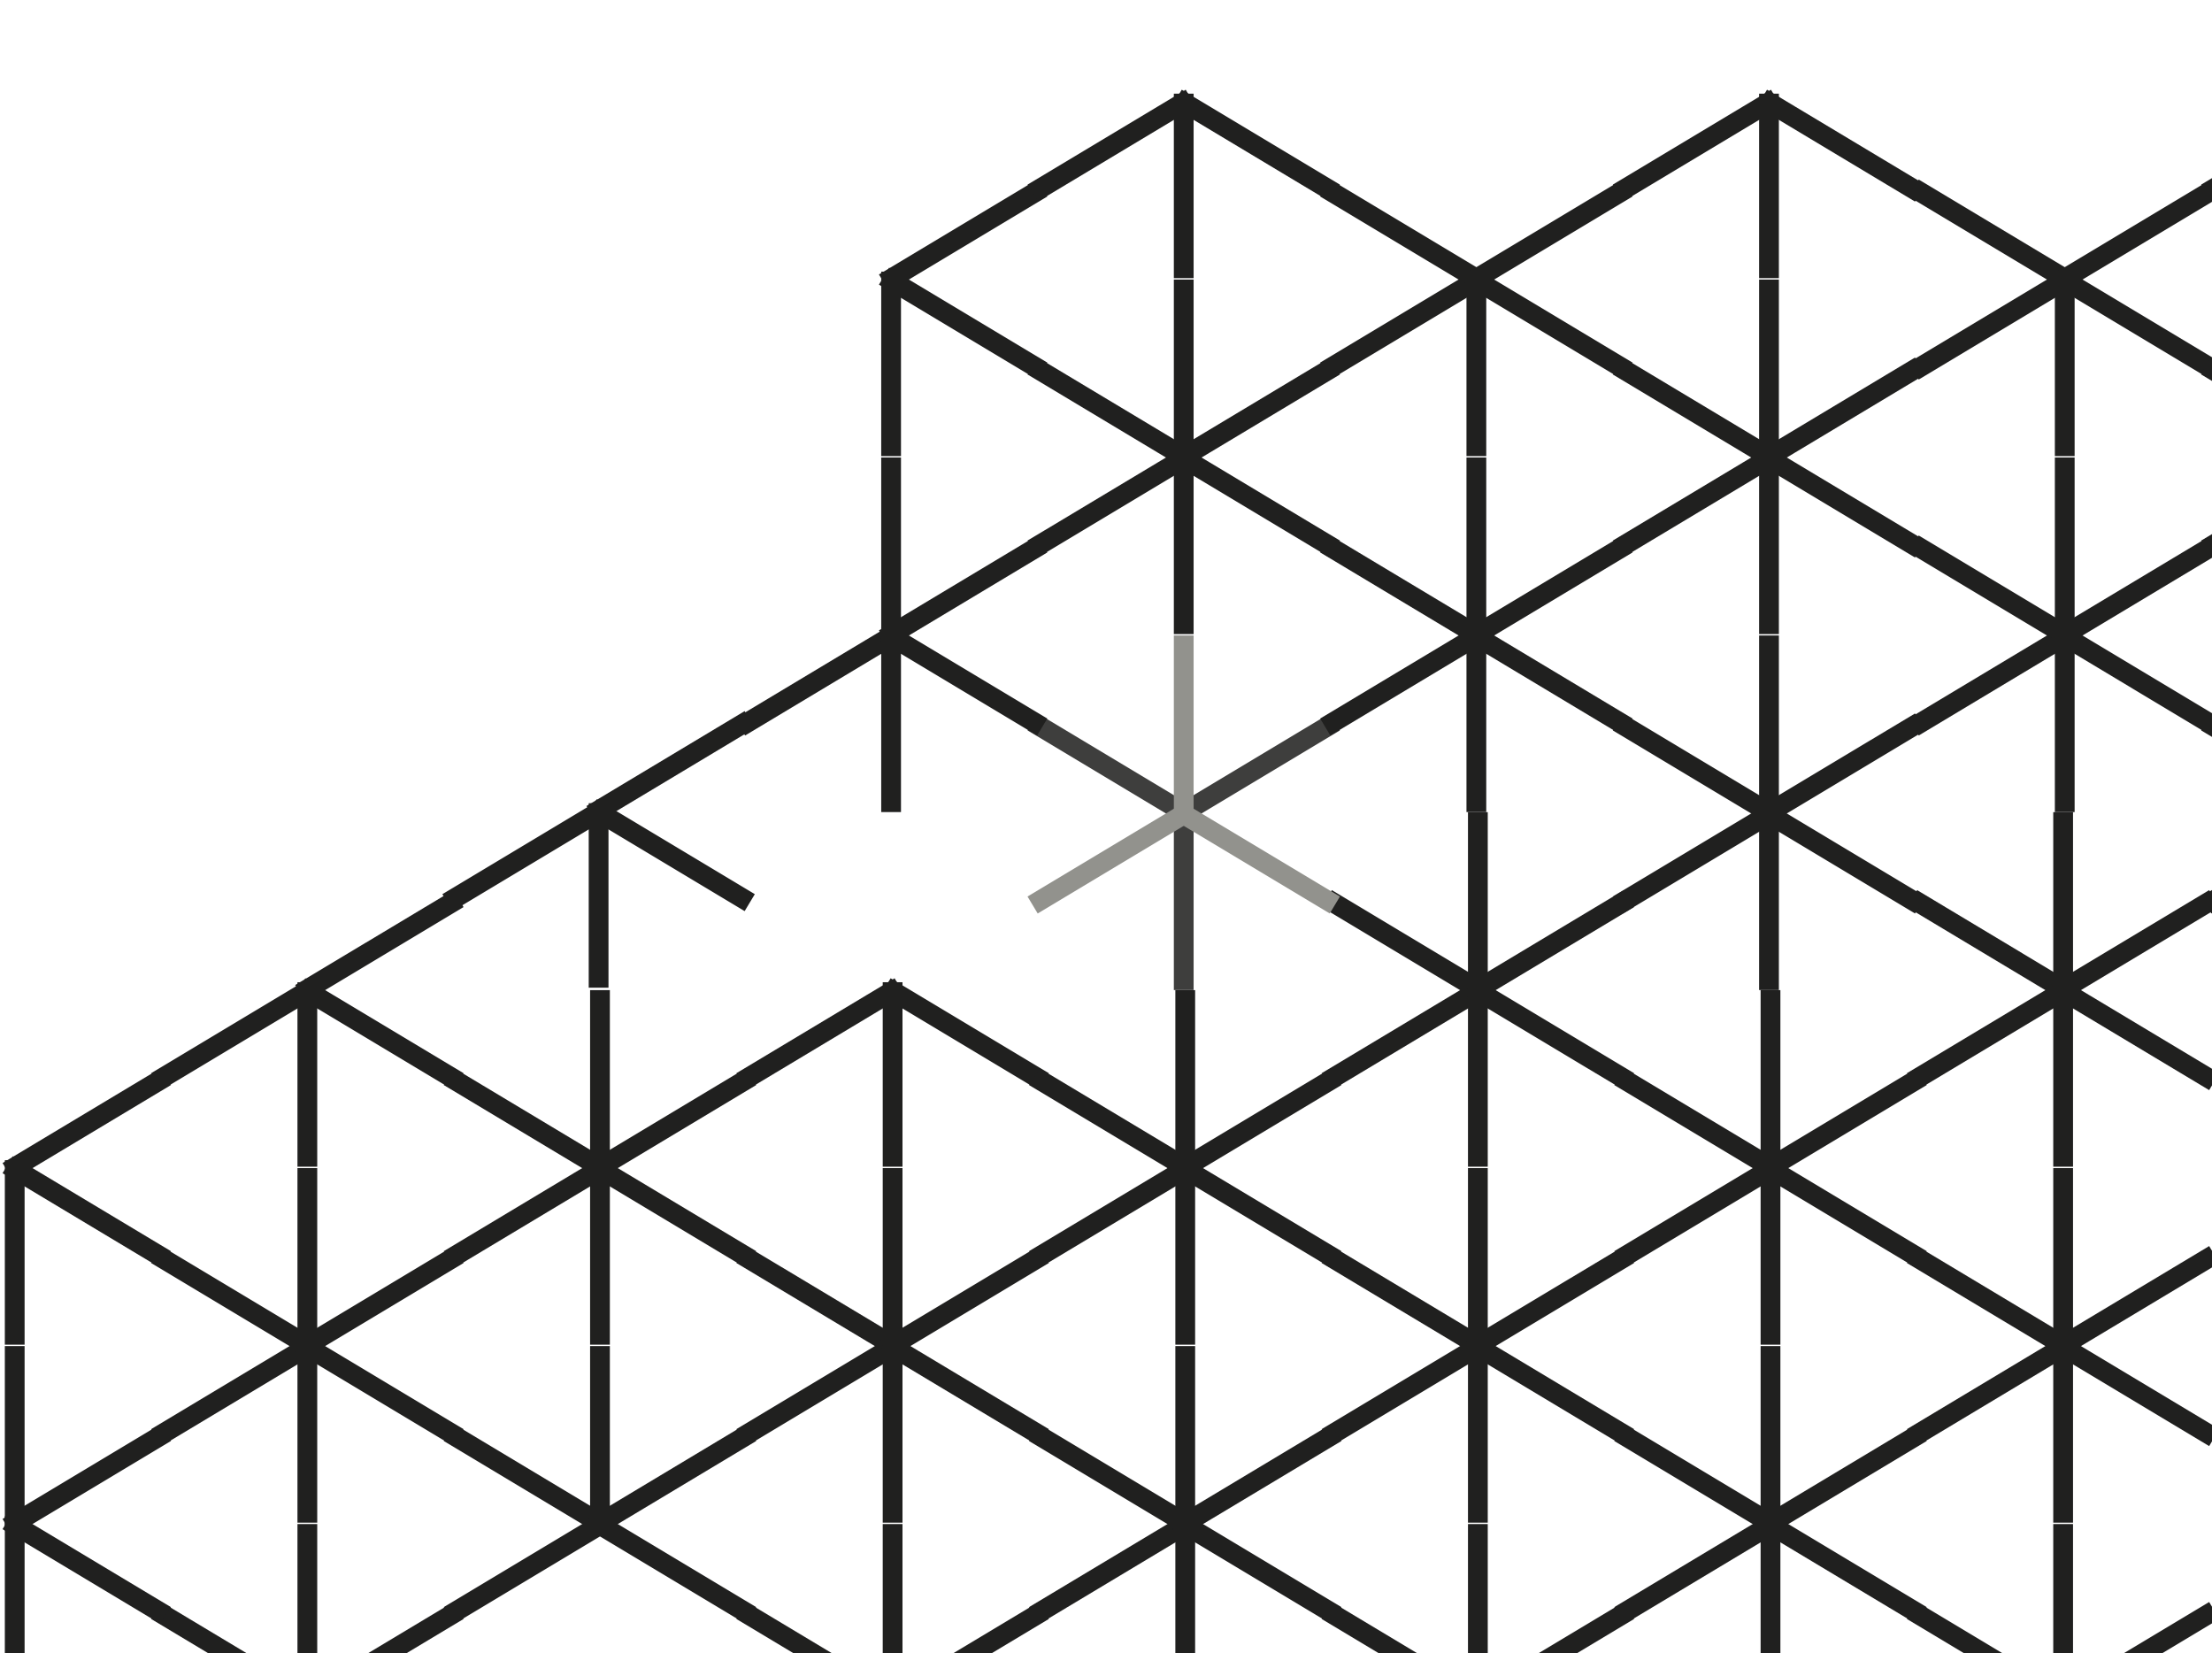
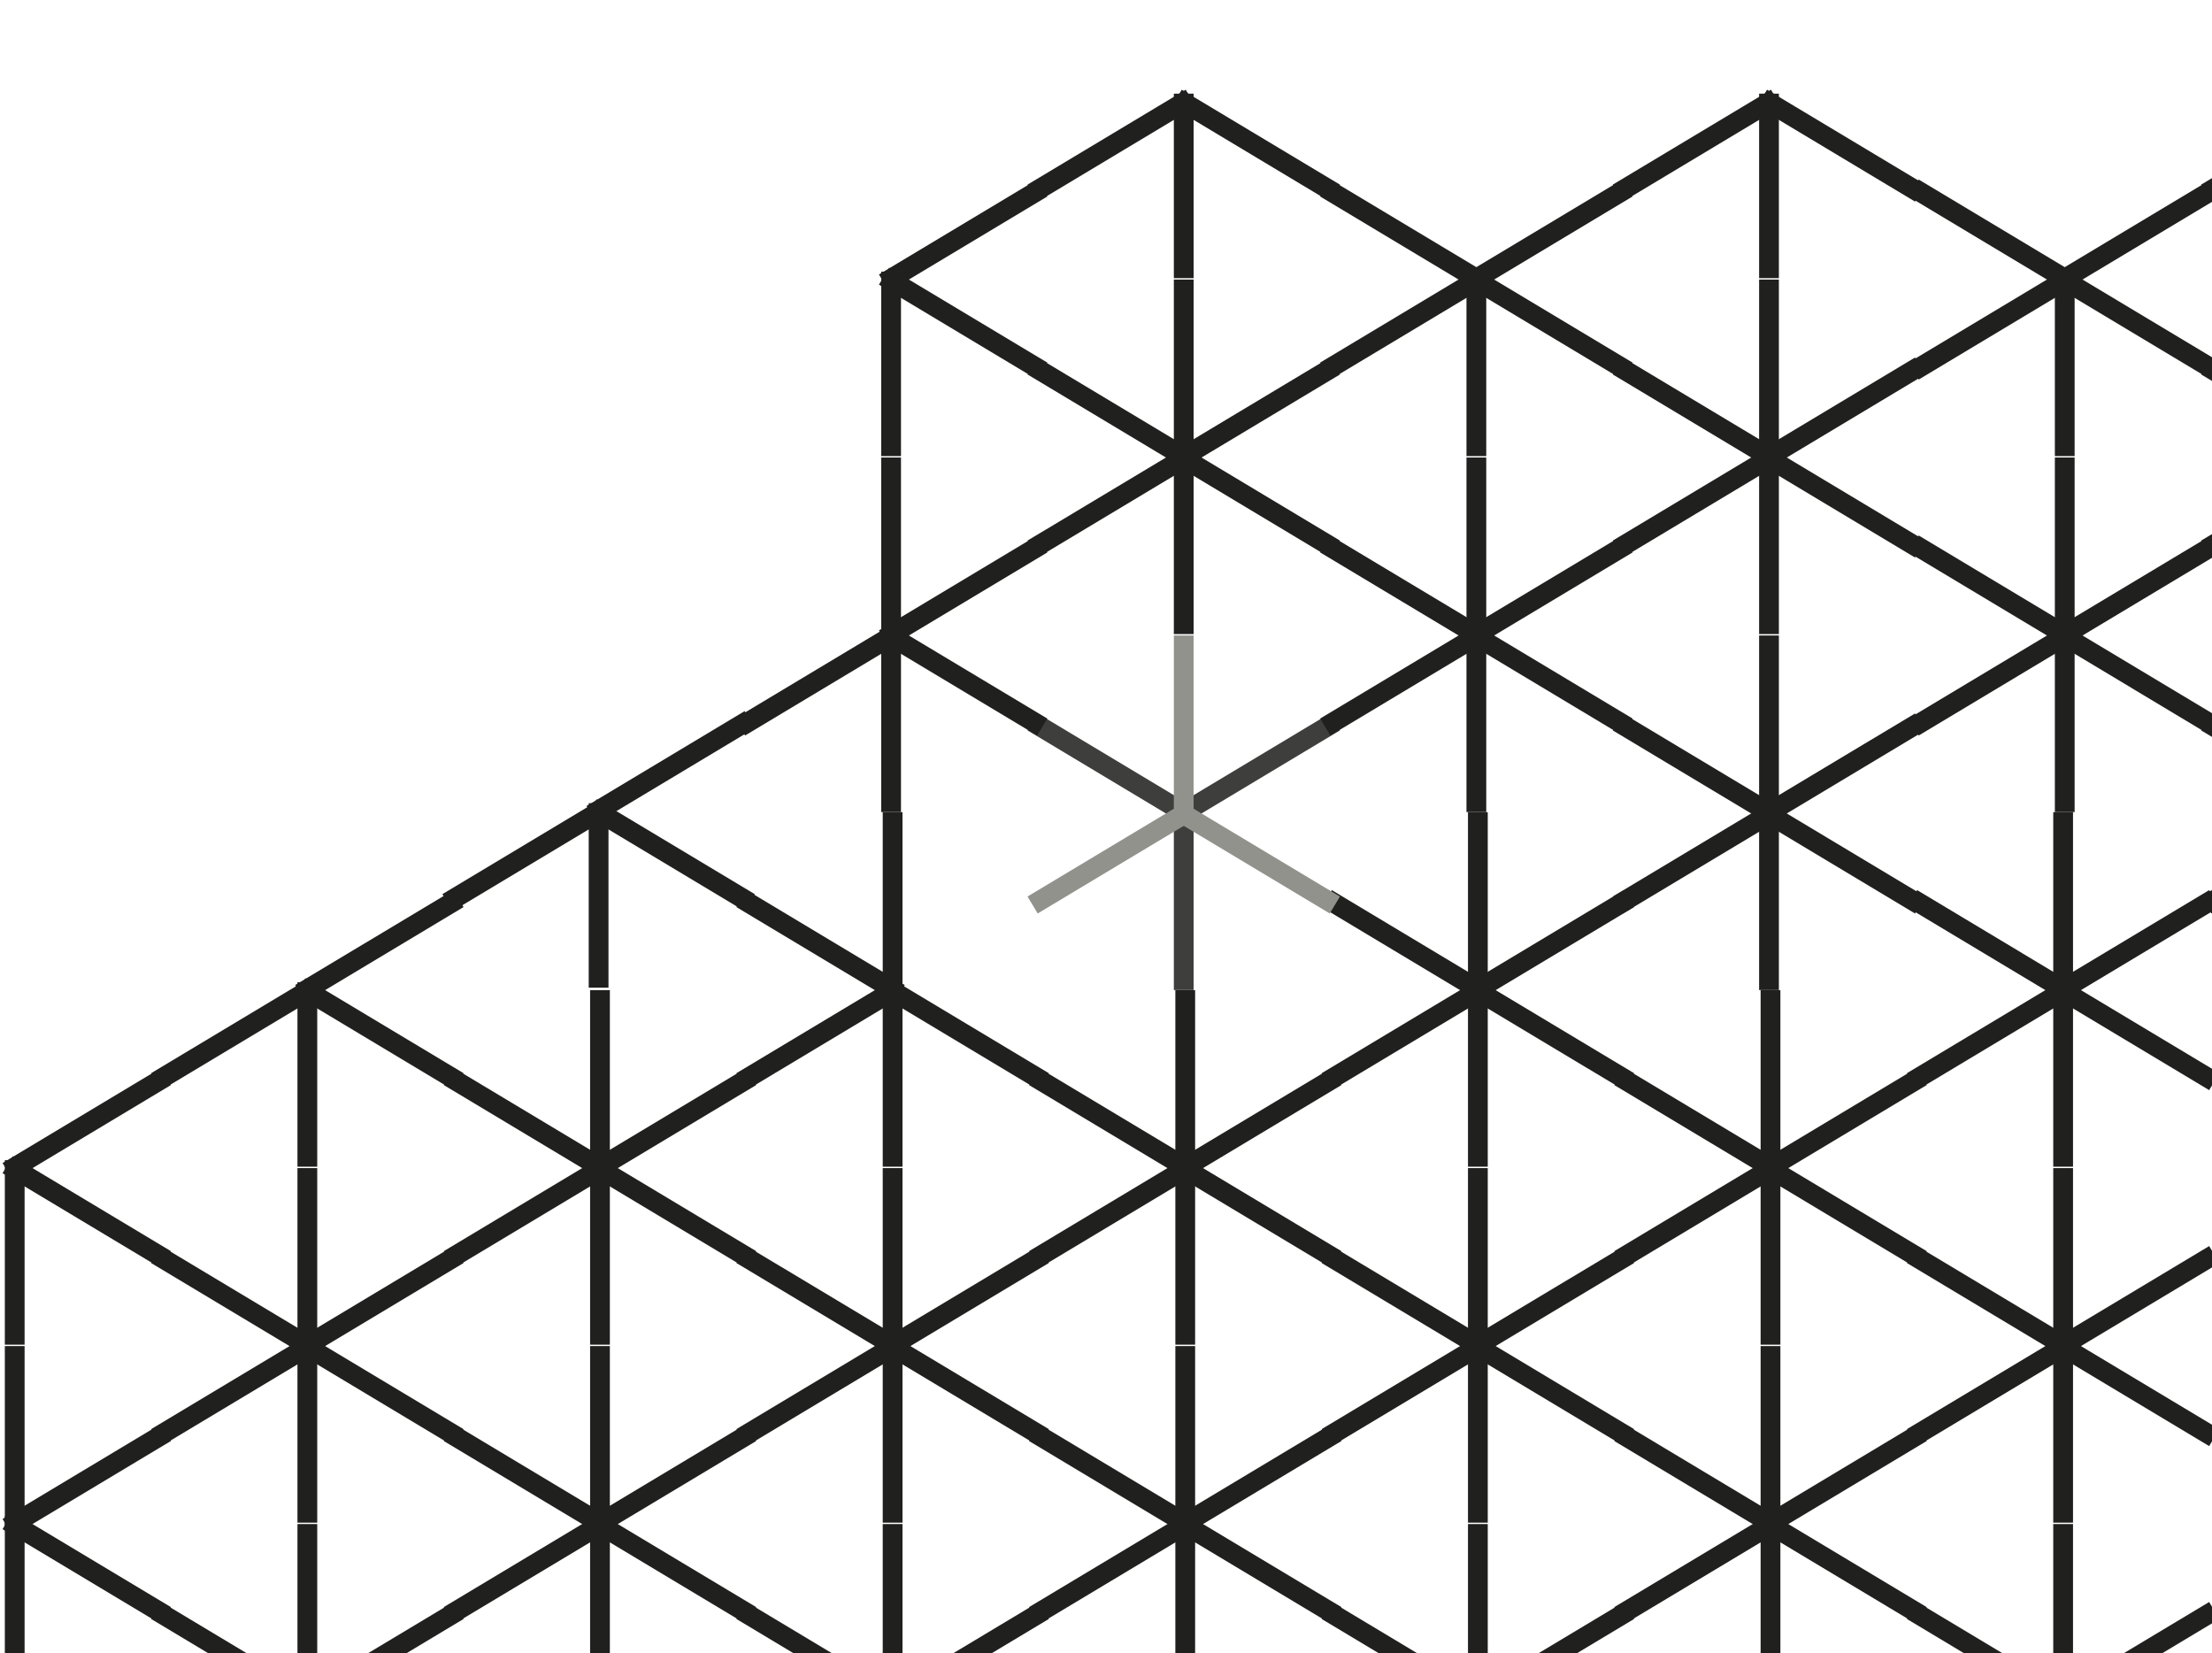
<svg xmlns="http://www.w3.org/2000/svg" width="605" height="452" viewBox="0 0 605 452" fill="none">
  <line y1="-2.704" x2="50.453" y2="-2.704" transform="matrix(0.857493 0.514496 0.514496 -0.857493 3.48267 316.204)" stroke="#20201F" stroke-width="5.408" />
  <line x1="2.091" y1="320.375" x2="45.355" y2="294.417" stroke="#20201F" stroke-width="5.408" />
  <line x1="4.024" y1="367.739" x2="4.024" y2="317.285" stroke="#20201F" stroke-width="5.408" />
  <line x1="166.03" y1="318.522" x2="122.767" y2="344.481" stroke="#20201F" stroke-width="5.408" />
  <line y1="-2.704" x2="50.453" y2="-2.704" transform="matrix(-0.857493 -0.514496 -0.514496 0.857493 164.639 322.693)" stroke="#20201F" stroke-width="5.408" />
  <line y1="-2.704" x2="50.453" y2="-2.704" transform="matrix(0.857493 0.514496 0.514496 -0.857493 163.558 316.204)" stroke="#20201F" stroke-width="5.408" />
  <line x1="162.167" y1="320.375" x2="205.43" y2="294.417" stroke="#20201F" stroke-width="5.408" />
  <line x1="164.099" y1="321.23" x2="164.099" y2="270.777" stroke="#20201F" stroke-width="5.408" />
  <line x1="164.099" y1="367.739" x2="164.099" y2="317.285" stroke="#20201F" stroke-width="5.408" />
  <line x1="85.993" y1="367.194" x2="42.73" y2="393.152" stroke="#20201F" stroke-width="5.408" />
  <line y1="-2.704" x2="50.453" y2="-2.704" transform="matrix(-0.857493 -0.514496 -0.514496 0.857493 84.6018 371.365)" stroke="#20201F" stroke-width="5.408" />
  <line y1="-2.704" x2="50.453" y2="-2.704" transform="matrix(0.857493 0.514496 0.514496 -0.857493 83.5202 364.875)" stroke="#20201F" stroke-width="5.408" />
  <line x1="82.129" y1="369.046" x2="125.393" y2="343.088" stroke="#20201F" stroke-width="5.408" />
  <line x1="84.061" y1="369.902" x2="84.061" y2="319.448" stroke="#20201F" stroke-width="5.408" />
  <line x1="84.061" y1="416.41" x2="84.061" y2="365.957" stroke="#20201F" stroke-width="5.408" />
  <line x1="166.03" y1="415.865" x2="122.767" y2="441.823" stroke="#20201F" stroke-width="5.408" />
  <line y1="-2.704" x2="50.453" y2="-2.704" transform="matrix(-0.857493 -0.514496 -0.514496 0.857493 164.639 420.036)" stroke="#20201F" stroke-width="5.408" />
  <line y1="-2.704" x2="50.453" y2="-2.704" transform="matrix(0.857493 0.514496 0.514496 -0.857493 163.558 413.547)" stroke="#20201F" stroke-width="5.408" />
  <line x1="162.167" y1="417.717" x2="205.43" y2="391.759" stroke="#20201F" stroke-width="5.408" />
  <line x1="164.099" y1="418.573" x2="164.099" y2="368.12" stroke="#20201F" stroke-width="5.408" />
+   <line x1="164.099" y1="465.082" x2="164.099" y2="414.628" stroke="#20201F" stroke-width="5.408" />
  <line x1="85.993" y1="269.851" x2="42.73" y2="295.809" stroke="#20201F" stroke-width="5.408" />
  <line y1="-2.704" x2="50.453" y2="-2.704" transform="matrix(0.857493 0.514496 0.514496 -0.857493 83.5202 267.532)" stroke="#20201F" stroke-width="5.408" />
  <line x1="82.129" y1="271.703" x2="125.393" y2="245.745" stroke="#20201F" stroke-width="5.408" />
  <line x1="84.061" y1="319.067" x2="84.061" y2="268.614" stroke="#20201F" stroke-width="5.408" />
  <line y1="-2.704" x2="50.453" y2="-2.704" transform="matrix(-0.857493 -0.514496 -0.514496 0.857493 84.6018 468.708)" stroke="#20201F" stroke-width="5.408" />
  <line x1="82.129" y1="466.389" x2="125.393" y2="440.431" stroke="#20201F" stroke-width="5.408" />
  <line x1="84.061" y1="467.245" x2="84.061" y2="416.791" stroke="#20201F" stroke-width="5.408" />
  <line y1="-2.704" x2="50.453" y2="-2.704" transform="matrix(0.857493 0.514496 0.514496 -0.857493 3.48267 413.547)" stroke="#20201F" stroke-width="5.408" />
  <line x1="2.091" y1="417.717" x2="45.355" y2="391.759" stroke="#20201F" stroke-width="5.408" />
  <line x1="4.024" y1="418.573" x2="4.024" y2="368.12" stroke="#20201F" stroke-width="5.408" />
  <line x1="4.024" y1="465.082" x2="4.024" y2="414.628" stroke="#20201F" stroke-width="5.408" />
  <line x1="246.068" y1="367.194" x2="202.804" y2="393.152" stroke="#20201F" stroke-width="5.408" />
  <line y1="-2.704" x2="50.453" y2="-2.704" transform="matrix(-0.857493 -0.514496 -0.514496 0.857493 244.677 371.365)" stroke="#20201F" stroke-width="5.408" />
  <line y1="-2.704" x2="50.453" y2="-2.704" transform="matrix(0.857493 0.514496 0.514496 -0.857493 243.595 364.875)" stroke="#20201F" stroke-width="5.408" />
  <line x1="242.204" y1="369.046" x2="285.468" y2="343.088" stroke="#20201F" stroke-width="5.408" />
  <line x1="244.136" y1="369.902" x2="244.136" y2="319.448" stroke="#20201F" stroke-width="5.408" />
  <line x1="244.136" y1="416.41" x2="244.136" y2="365.957" stroke="#20201F" stroke-width="5.408" />
  <line x1="246.068" y1="269.851" x2="202.804" y2="295.809" stroke="#20201F" stroke-width="5.408" />
+   <line y1="-2.704" x2="50.453" y2="-2.704" transform="matrix(-0.857493 -0.514496 -0.514496 0.857493 244.677 274.022)" stroke="#20201F" stroke-width="5.408" />
  <line y1="-2.704" x2="50.453" y2="-2.704" transform="matrix(0.857493 0.514496 0.514496 -0.857493 243.595 267.532)" stroke="#20201F" stroke-width="5.408" />
+   <line x1="244.136" y1="272.559" x2="244.136" y2="222.106" stroke="#20201F" stroke-width="5.408" />
  <line x1="244.136" y1="319.067" x2="244.136" y2="268.614" stroke="#20201F" stroke-width="5.408" />
  <line y1="-2.704" x2="50.453" y2="-2.704" transform="matrix(-0.857493 -0.514496 -0.514496 0.857493 244.677 468.708)" stroke="#20201F" stroke-width="5.408" />
  <line x1="242.204" y1="466.389" x2="285.468" y2="440.431" stroke="#20201F" stroke-width="5.408" />
  <line x1="244.136" y1="467.245" x2="244.136" y2="416.791" stroke="#20201F" stroke-width="5.408" />
  <line x1="326.104" y1="318.522" x2="282.84" y2="344.481" stroke="#20201F" stroke-width="5.408" />
  <line y1="-2.704" x2="50.453" y2="-2.704" transform="matrix(-0.857493 -0.514496 -0.514496 0.857493 324.713 322.693)" stroke="#20201F" stroke-width="5.408" />
  <line y1="-2.704" x2="50.453" y2="-2.704" transform="matrix(0.857493 0.514496 0.514496 -0.857493 323.631 316.204)" stroke="#20201F" stroke-width="5.408" />
  <line x1="322.24" y1="320.375" x2="365.504" y2="294.417" stroke="#20201F" stroke-width="5.408" />
  <line x1="324.172" y1="321.23" x2="324.172" y2="270.777" stroke="#20201F" stroke-width="5.408" />
  <line x1="324.172" y1="367.739" x2="324.172" y2="317.285" stroke="#20201F" stroke-width="5.408" />
  <line x1="486.179" y1="318.522" x2="442.915" y2="344.481" stroke="#20201F" stroke-width="5.408" />
  <line y1="-2.704" x2="50.453" y2="-2.704" transform="matrix(-0.857493 -0.514496 -0.514496 0.857493 484.788 322.693)" stroke="#20201F" stroke-width="5.408" />
  <line y1="-2.704" x2="50.453" y2="-2.704" transform="matrix(0.857493 0.514496 0.514496 -0.857493 483.706 316.204)" stroke="#20201F" stroke-width="5.408" />
  <line x1="482.315" y1="320.375" x2="525.578" y2="294.417" stroke="#20201F" stroke-width="5.408" />
  <line x1="484.247" y1="321.23" x2="484.247" y2="270.777" stroke="#20201F" stroke-width="5.408" />
  <line x1="484.247" y1="367.739" x2="484.247" y2="317.285" stroke="#20201F" stroke-width="5.408" />
  <line x1="406.141" y1="367.194" x2="362.878" y2="393.152" stroke="#20201F" stroke-width="5.408" />
  <line y1="-2.704" x2="50.453" y2="-2.704" transform="matrix(-0.857493 -0.514496 -0.514496 0.857493 404.75 371.365)" stroke="#20201F" stroke-width="5.408" />
  <line y1="-2.704" x2="50.453" y2="-2.704" transform="matrix(0.857493 0.514496 0.514496 -0.857493 403.669 364.875)" stroke="#20201F" stroke-width="5.408" />
  <line x1="402.277" y1="369.046" x2="445.541" y2="343.088" stroke="#20201F" stroke-width="5.408" />
  <line x1="404.209" y1="369.902" x2="404.209" y2="319.448" stroke="#20201F" stroke-width="5.408" />
  <line x1="404.209" y1="416.41" x2="404.209" y2="365.957" stroke="#20201F" stroke-width="5.408" />
  <line x1="486.179" y1="415.865" x2="442.915" y2="441.823" stroke="#20201F" stroke-width="5.408" />
  <line y1="-2.704" x2="50.453" y2="-2.704" transform="matrix(-0.857493 -0.514496 -0.514496 0.857493 484.788 420.036)" stroke="#20201F" stroke-width="5.408" />
  <line y1="-2.704" x2="50.453" y2="-2.704" transform="matrix(0.857493 0.514496 0.514496 -0.857493 483.706 413.547)" stroke="#20201F" stroke-width="5.408" />
  <line x1="482.315" y1="417.717" x2="525.578" y2="391.759" stroke="#20201F" stroke-width="5.408" />
  <line x1="484.247" y1="418.573" x2="484.247" y2="368.12" stroke="#20201F" stroke-width="5.408" />
  <line x1="484.247" y1="465.082" x2="484.247" y2="414.628" stroke="#20201F" stroke-width="5.408" />
  <line x1="406.141" y1="269.851" x2="362.878" y2="295.809" stroke="#20201F" stroke-width="5.408" />
  <line y1="-2.704" x2="50.453" y2="-2.704" transform="matrix(-0.857493 -0.514496 -0.514496 0.857493 404.75 274.022)" stroke="#20201F" stroke-width="5.408" />
  <line y1="-2.704" x2="50.453" y2="-2.704" transform="matrix(0.857493 0.514496 0.514496 -0.857493 403.669 267.532)" stroke="#20201F" stroke-width="5.408" />
  <line x1="402.277" y1="271.703" x2="445.541" y2="245.745" stroke="#20201F" stroke-width="5.408" />
  <line x1="404.209" y1="272.559" x2="404.209" y2="222.106" stroke="#20201F" stroke-width="5.408" />
  <line x1="404.209" y1="319.067" x2="404.209" y2="268.614" stroke="#20201F" stroke-width="5.408" />
  <line y1="-2.704" x2="50.453" y2="-2.704" transform="matrix(-0.857493 -0.514496 -0.514496 0.857493 404.75 468.708)" stroke="#20201F" stroke-width="5.408" />
  <line x1="402.277" y1="466.389" x2="445.541" y2="440.431" stroke="#20201F" stroke-width="5.408" />
  <line x1="404.209" y1="467.245" x2="404.209" y2="416.791" stroke="#20201F" stroke-width="5.408" />
  <line x1="326.104" y1="415.865" x2="282.84" y2="441.823" stroke="#20201F" stroke-width="5.408" />
  <line y1="-2.704" x2="50.453" y2="-2.704" transform="matrix(-0.857493 -0.514496 -0.514496 0.857493 324.713 420.036)" stroke="#20201F" stroke-width="5.408" />
  <line y1="-2.704" x2="50.453" y2="-2.704" transform="matrix(0.857493 0.514496 0.514496 -0.857493 323.631 413.547)" stroke="#20201F" stroke-width="5.408" />
  <line x1="322.24" y1="417.717" x2="365.504" y2="391.759" stroke="#20201F" stroke-width="5.408" />
  <line x1="324.172" y1="418.573" x2="324.172" y2="368.12" stroke="#20201F" stroke-width="5.408" />
  <line x1="324.172" y1="465.082" x2="324.172" y2="414.628" stroke="#20201F" stroke-width="5.408" />
  <line x1="566.216" y1="367.194" x2="522.953" y2="393.152" stroke="#20201F" stroke-width="5.408" />
  <line y1="-2.704" x2="50.453" y2="-2.704" transform="matrix(-0.857493 -0.514496 -0.514496 0.857493 564.825 371.365)" stroke="#20201F" stroke-width="5.408" />
  <line y1="-2.704" x2="50.453" y2="-2.704" transform="matrix(0.857493 0.514496 0.514496 -0.857493 563.744 364.875)" stroke="#20201F" stroke-width="5.408" />
  <line x1="562.353" y1="369.046" x2="605.616" y2="343.088" stroke="#20201F" stroke-width="5.408" />
  <line x1="564.284" y1="369.902" x2="564.284" y2="319.448" stroke="#20201F" stroke-width="5.408" />
  <line x1="564.284" y1="416.41" x2="564.284" y2="365.957" stroke="#20201F" stroke-width="5.408" />
  <line x1="566.216" y1="269.851" x2="522.953" y2="295.809" stroke="#20201F" stroke-width="5.408" />
  <line y1="-2.704" x2="50.453" y2="-2.704" transform="matrix(-0.857493 -0.514496 -0.514496 0.857493 564.825 274.022)" stroke="#20201F" stroke-width="5.408" />
  <line y1="-2.704" x2="50.453" y2="-2.704" transform="matrix(0.857493 0.514496 0.514496 -0.857493 563.744 267.532)" stroke="#20201F" stroke-width="5.408" />
  <line x1="562.353" y1="271.703" x2="605.616" y2="245.745" stroke="#20201F" stroke-width="5.408" />
  <line x1="564.284" y1="272.559" x2="564.284" y2="222.106" stroke="#20201F" stroke-width="5.408" />
  <line x1="564.284" y1="319.067" x2="564.284" y2="268.614" stroke="#20201F" stroke-width="5.408" />
  <line y1="-2.704" x2="50.453" y2="-2.704" transform="matrix(-0.857493 -0.514496 -0.514496 0.857493 564.825 468.708)" stroke="#20201F" stroke-width="5.408" />
  <line x1="562.353" y1="466.389" x2="605.616" y2="440.431" stroke="#20201F" stroke-width="5.408" />
  <line x1="564.284" y1="467.245" x2="564.284" y2="416.791" stroke="#20201F" stroke-width="5.408" />
  <line y1="-2.704" x2="50.453" y2="-2.704" transform="matrix(-0.857493 -0.514496 -0.514496 0.857493 324.301 225.708)" stroke="#3E3E3D" stroke-width="5.408" />
  <line x1="321.828" y1="223.389" x2="365.092" y2="197.431" stroke="#3E3E3D" stroke-width="5.408" />
  <line x1="323.76" y1="270.753" x2="323.76" y2="220.299" stroke="#3E3E3D" stroke-width="5.408" />
  <line y1="-2.704" x2="50.453" y2="-2.704" transform="matrix(0.857493 0.514496 0.514496 -0.857493 243.182 73.2036)" stroke="#20201F" stroke-width="5.408" />
  <line x1="241.791" y1="77.374" x2="285.054" y2="51.416" stroke="#20201F" stroke-width="5.408" />
  <line x1="243.723" y1="124.739" x2="243.723" y2="74.285" stroke="#20201F" stroke-width="5.408" />
  <line x1="405.73" y1="75.522" x2="362.466" y2="101.48" stroke="#20201F" stroke-width="5.408" />
  <line y1="-2.704" x2="50.453" y2="-2.704" transform="matrix(-0.857493 -0.514496 -0.514496 0.857493 404.339 79.6931)" stroke="#20201F" stroke-width="5.408" />
  <line y1="-2.704" x2="50.453" y2="-2.704" transform="matrix(0.857493 0.514496 0.514496 -0.857493 403.257 73.2036)" stroke="#20201F" stroke-width="5.408" />
  <line x1="401.866" y1="77.374" x2="445.129" y2="51.416" stroke="#20201F" stroke-width="5.408" />
  <line x1="403.798" y1="124.739" x2="403.798" y2="74.285" stroke="#20201F" stroke-width="5.408" />
  <line x1="325.692" y1="124.194" x2="282.429" y2="150.152" stroke="#20201F" stroke-width="5.408" />
  <line y1="-2.704" x2="50.453" y2="-2.704" transform="matrix(-0.857493 -0.514496 -0.514496 0.857493 324.301 128.365)" stroke="#20201F" stroke-width="5.408" />
  <line y1="-2.704" x2="50.453" y2="-2.704" transform="matrix(0.857493 0.514496 0.514496 -0.857493 323.219 121.875)" stroke="#20201F" stroke-width="5.408" />
  <line x1="321.828" y1="126.046" x2="365.092" y2="100.088" stroke="#20201F" stroke-width="5.408" />
  <line x1="323.76" y1="126.902" x2="323.76" y2="76.448" stroke="#20201F" stroke-width="5.408" />
  <line x1="323.76" y1="173.41" x2="323.76" y2="122.957" stroke="#20201F" stroke-width="5.408" />
  <line x1="405.73" y1="172.865" x2="362.466" y2="198.823" stroke="#20201F" stroke-width="5.408" />
  <line y1="-2.704" x2="50.453" y2="-2.704" transform="matrix(-0.857493 -0.514496 -0.514496 0.857493 404.339 177.036)" stroke="#20201F" stroke-width="5.408" />
  <line y1="-2.704" x2="50.453" y2="-2.704" transform="matrix(0.857493 0.514496 0.514496 -0.857493 403.257 170.547)" stroke="#20201F" stroke-width="5.408" />
  <line x1="401.866" y1="174.717" x2="445.129" y2="148.759" stroke="#20201F" stroke-width="5.408" />
  <line x1="403.798" y1="175.573" x2="403.798" y2="125.12" stroke="#20201F" stroke-width="5.408" />
  <line x1="403.798" y1="222.082" x2="403.798" y2="171.628" stroke="#20201F" stroke-width="5.408" />
  <line x1="325.692" y1="26.851" x2="282.429" y2="52.809" stroke="#20201F" stroke-width="5.408" />
  <line y1="-2.704" x2="50.453" y2="-2.704" transform="matrix(0.857493 0.514496 0.514496 -0.857493 323.219 24.5322)" stroke="#20201F" stroke-width="5.408" />
  <line x1="323.76" y1="76.067" x2="323.76" y2="25.614" stroke="#20201F" stroke-width="5.408" />
  <line x1="325.692" y1="221.537" x2="282.429" y2="247.495" stroke="#92928D" stroke-width="5.408" />
  <line y1="-2.704" x2="50.453" y2="-2.704" transform="matrix(0.857493 0.514496 0.514496 -0.857493 323.219 219.218)" stroke="#92928D" stroke-width="5.408" />
  <line x1="323.76" y1="224.245" x2="323.76" y2="173.791" stroke="#92928D" stroke-width="5.408" />
  <line x1="245.655" y1="172.865" x2="202.391" y2="198.823" stroke="#20201F" stroke-width="5.408" />
  <line y1="-2.704" x2="50.453" y2="-2.704" transform="matrix(0.857493 0.514496 0.514496 -0.857493 243.182 170.547)" stroke="#20201F" stroke-width="5.408" />
  <line x1="241.791" y1="174.717" x2="285.054" y2="148.759" stroke="#20201F" stroke-width="5.408" />
  <line x1="243.723" y1="175.573" x2="243.723" y2="125.12" stroke="#20201F" stroke-width="5.408" />
  <line x1="243.723" y1="222.082" x2="243.723" y2="171.628" stroke="#20201F" stroke-width="5.408" />
  <line x1="485.767" y1="124.194" x2="442.504" y2="150.152" stroke="#20201F" stroke-width="5.408" />
  <line y1="-2.704" x2="50.453" y2="-2.704" transform="matrix(-0.857493 -0.514496 -0.514496 0.857493 484.376 128.365)" stroke="#20201F" stroke-width="5.408" />
  <line y1="-2.704" x2="50.453" y2="-2.704" transform="matrix(0.857493 0.514496 0.514496 -0.857493 483.294 121.875)" stroke="#20201F" stroke-width="5.408" />
  <line x1="481.903" y1="126.046" x2="525.167" y2="100.088" stroke="#20201F" stroke-width="5.408" />
  <line x1="483.835" y1="126.902" x2="483.835" y2="76.448" stroke="#20201F" stroke-width="5.408" />
  <line x1="483.835" y1="173.41" x2="483.835" y2="122.957" stroke="#20201F" stroke-width="5.408" />
  <line x1="485.767" y1="26.851" x2="442.504" y2="52.809" stroke="#20201F" stroke-width="5.408" />
  <line y1="-2.704" x2="50.453" y2="-2.704" transform="matrix(0.857493 0.514496 0.514496 -0.857493 483.294 24.5322)" stroke="#20201F" stroke-width="5.408" />
  <line x1="483.835" y1="76.067" x2="483.835" y2="25.614" stroke="#20201F" stroke-width="5.408" />
  <line x1="485.767" y1="221.537" x2="442.504" y2="247.495" stroke="#20201F" stroke-width="5.408" />
  <line y1="-2.704" x2="50.453" y2="-2.704" transform="matrix(-0.857493 -0.514496 -0.514496 0.857493 484.376 225.708)" stroke="#20201F" stroke-width="5.408" />
  <line y1="-2.704" x2="50.453" y2="-2.704" transform="matrix(0.857493 0.514496 0.514496 -0.857493 483.294 219.218)" stroke="#20201F" stroke-width="5.408" />
  <line x1="481.903" y1="223.389" x2="525.167" y2="197.431" stroke="#20201F" stroke-width="5.408" />
  <line x1="483.835" y1="224.245" x2="483.835" y2="173.791" stroke="#20201F" stroke-width="5.408" />
  <line x1="483.835" y1="270.753" x2="483.835" y2="220.299" stroke="#20201F" stroke-width="5.408" />
  <line x1="165.653" y1="220.893" x2="122.389" y2="246.851" stroke="#20201F" stroke-width="5.408" />
  <line y1="-2.704" x2="50.453" y2="-2.704" transform="matrix(0.857493 0.514496 0.514496 -0.857493 163.184 218.574)" stroke="#20201F" stroke-width="5.408" />
  <line x1="161.792" y1="222.745" x2="205.056" y2="196.787" stroke="#20201F" stroke-width="5.408" />
  <line x1="163.722" y1="270.108" x2="163.722" y2="219.655" stroke="#20201F" stroke-width="5.408" />
  <line x1="566.655" y1="75.522" x2="523.391" y2="101.48" stroke="#20201F" stroke-width="5.408" />
  <line y1="-2.704" x2="50.453" y2="-2.704" transform="matrix(-0.857493 -0.514496 -0.514496 0.857493 565.264 79.6931)" stroke="#20201F" stroke-width="5.408" />
  <line y1="-2.704" x2="50.453" y2="-2.704" transform="matrix(0.857493 0.514496 0.514496 -0.857493 564.182 73.2036)" stroke="#20201F" stroke-width="5.408" />
  <line x1="562.791" y1="77.374" x2="606.054" y2="51.416" stroke="#20201F" stroke-width="5.408" />
  <line x1="564.723" y1="124.739" x2="564.723" y2="74.285" stroke="#20201F" stroke-width="5.408" />
  <line x1="646.692" y1="124.194" x2="603.429" y2="150.152" stroke="#20201F" stroke-width="5.408" />
  <line y1="-2.704" x2="50.453" y2="-2.704" transform="matrix(-0.857493 -0.514496 -0.514496 0.857493 645.301 128.365)" stroke="#20201F" stroke-width="5.408" />
  <line x1="646.692" y1="26.851" x2="603.429" y2="52.809" stroke="#20201F" stroke-width="5.408" />
  <line x1="646.692" y1="221.536" x2="603.429" y2="247.495" stroke="#20201F" stroke-width="5.408" />
  <line y1="-2.704" x2="50.453" y2="-2.704" transform="matrix(-0.857493 -0.514496 -0.514496 0.857493 645.301 225.708)" stroke="#20201F" stroke-width="5.408" />
  <line x1="566.655" y1="172.865" x2="523.391" y2="198.823" stroke="#20201F" stroke-width="5.408" />
  <line y1="-2.704" x2="50.453" y2="-2.704" transform="matrix(-0.857493 -0.514496 -0.514496 0.857493 565.264 177.036)" stroke="#20201F" stroke-width="5.408" />
  <line y1="-2.704" x2="50.453" y2="-2.704" transform="matrix(0.857493 0.514496 0.514496 -0.857493 564.182 170.546)" stroke="#20201F" stroke-width="5.408" />
  <line x1="562.791" y1="174.717" x2="606.054" y2="148.759" stroke="#20201F" stroke-width="5.408" />
  <line x1="564.723" y1="175.573" x2="564.723" y2="125.119" stroke="#20201F" stroke-width="5.408" />
  <line x1="564.723" y1="222.081" x2="564.723" y2="171.628" stroke="#20201F" stroke-width="5.408" />
</svg>
